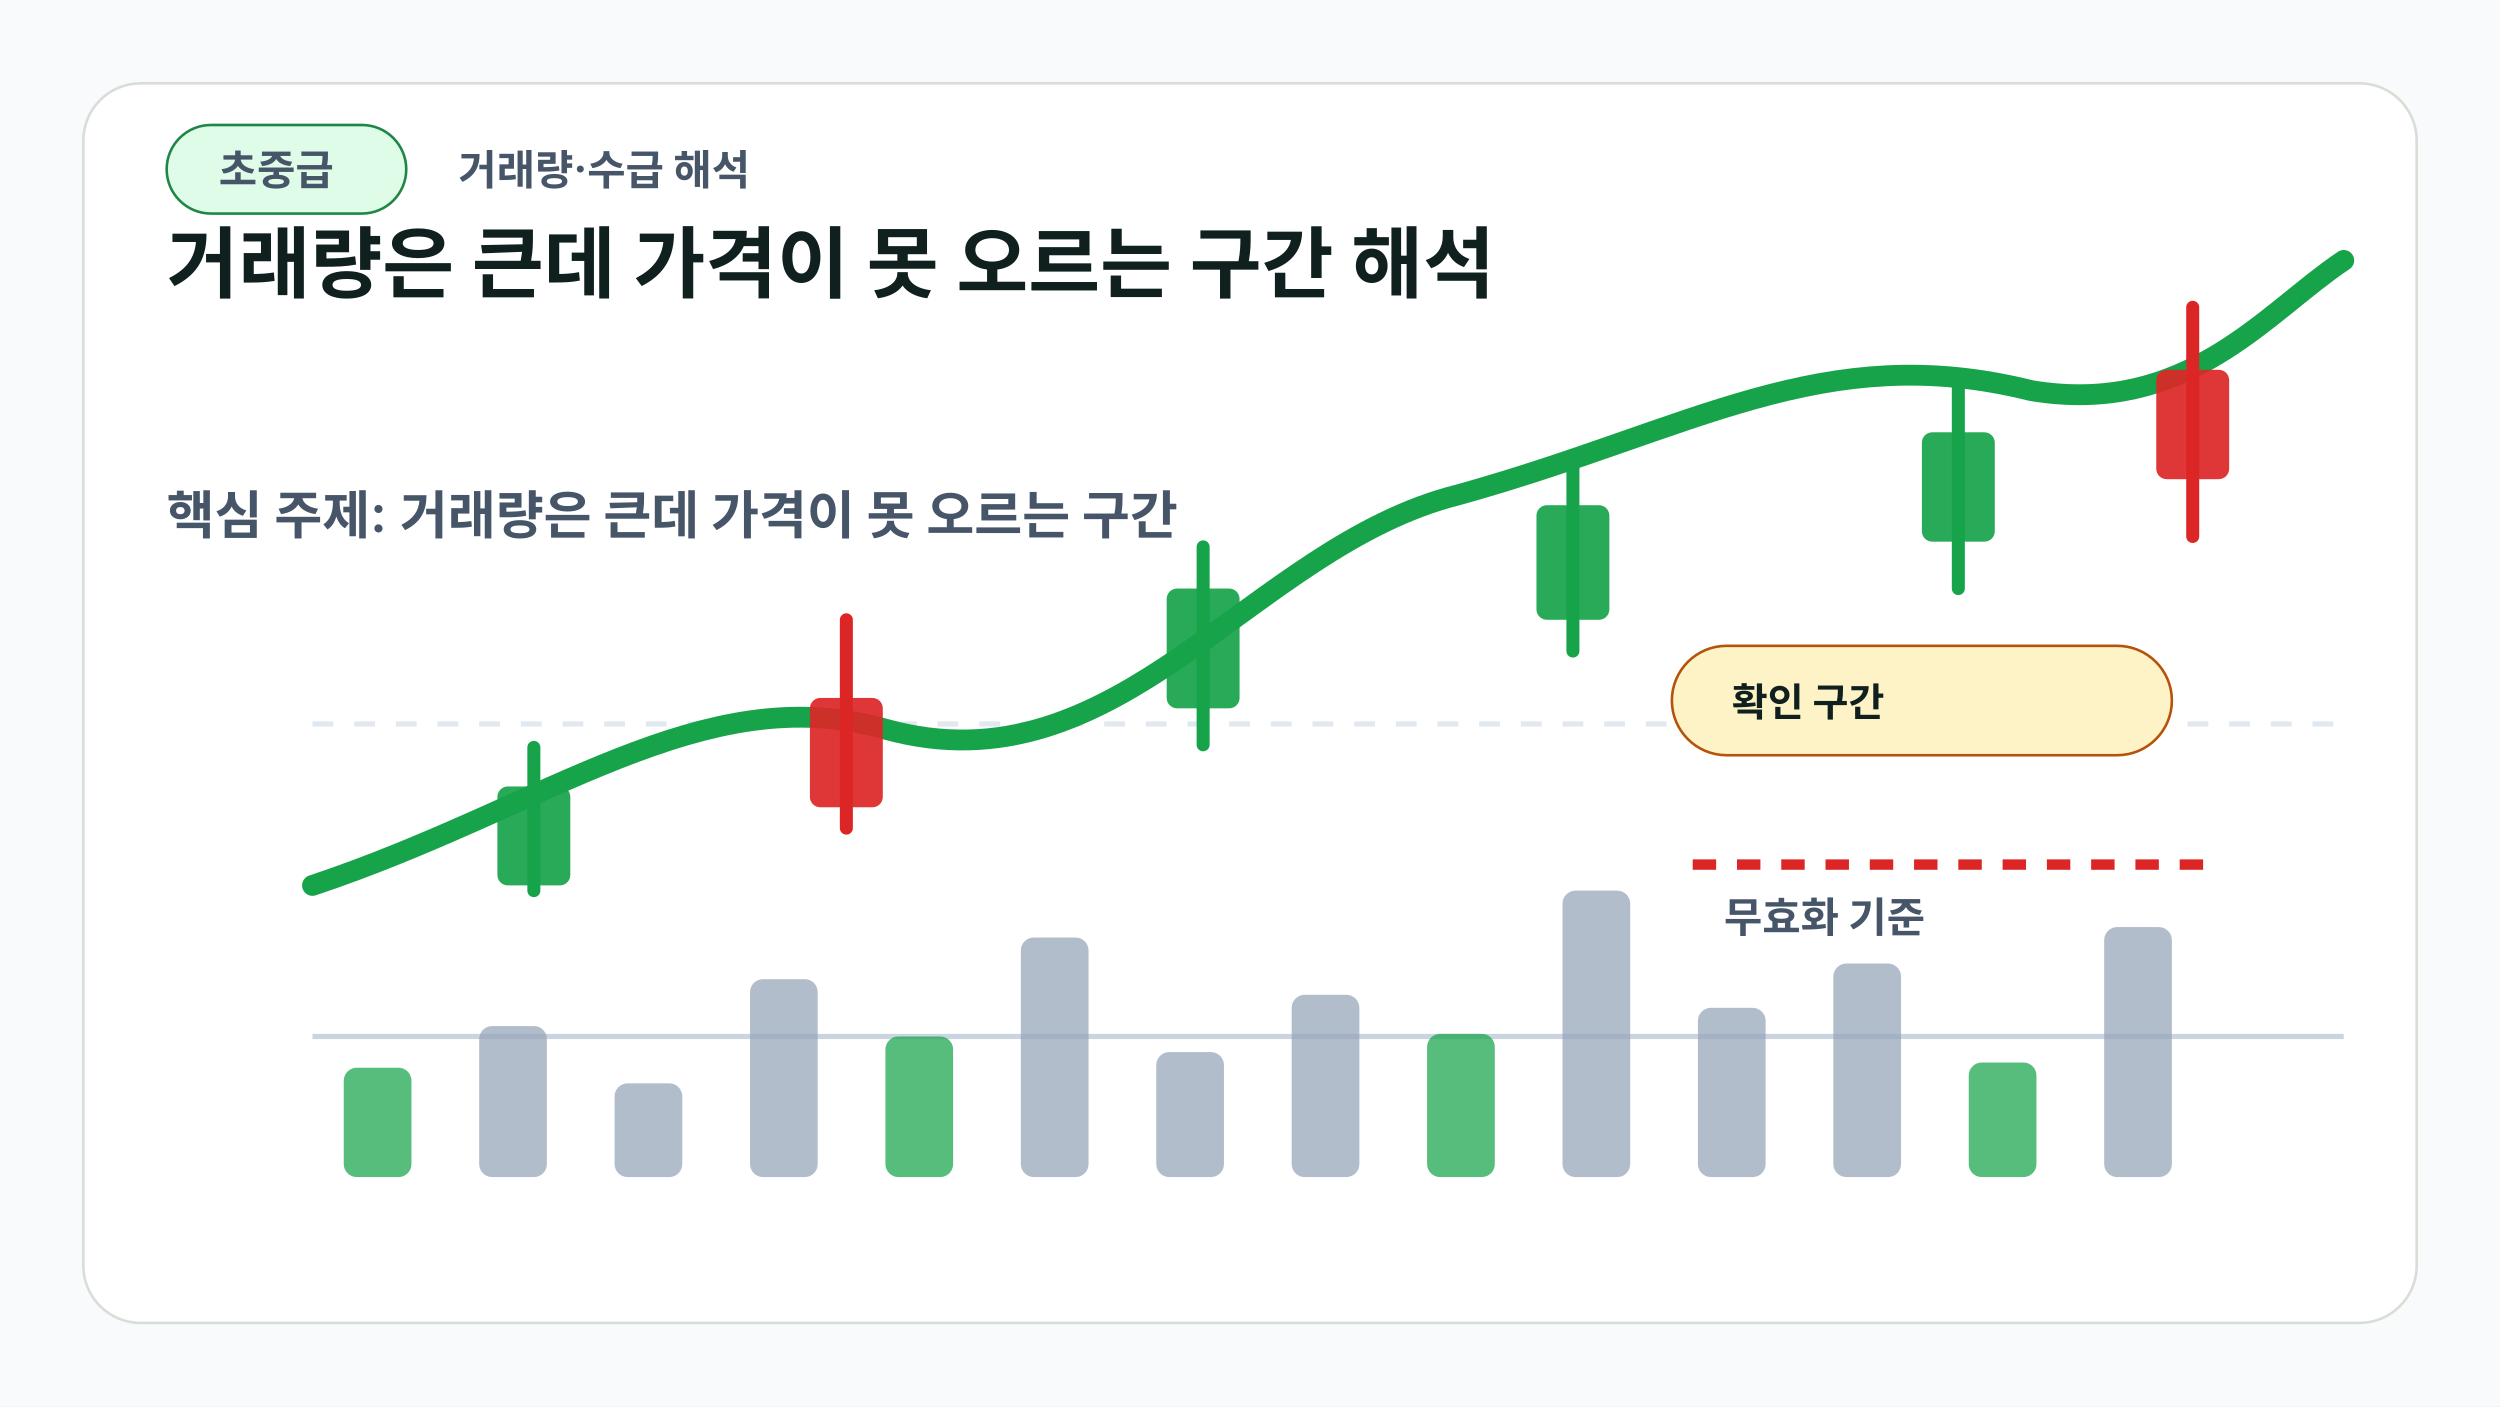
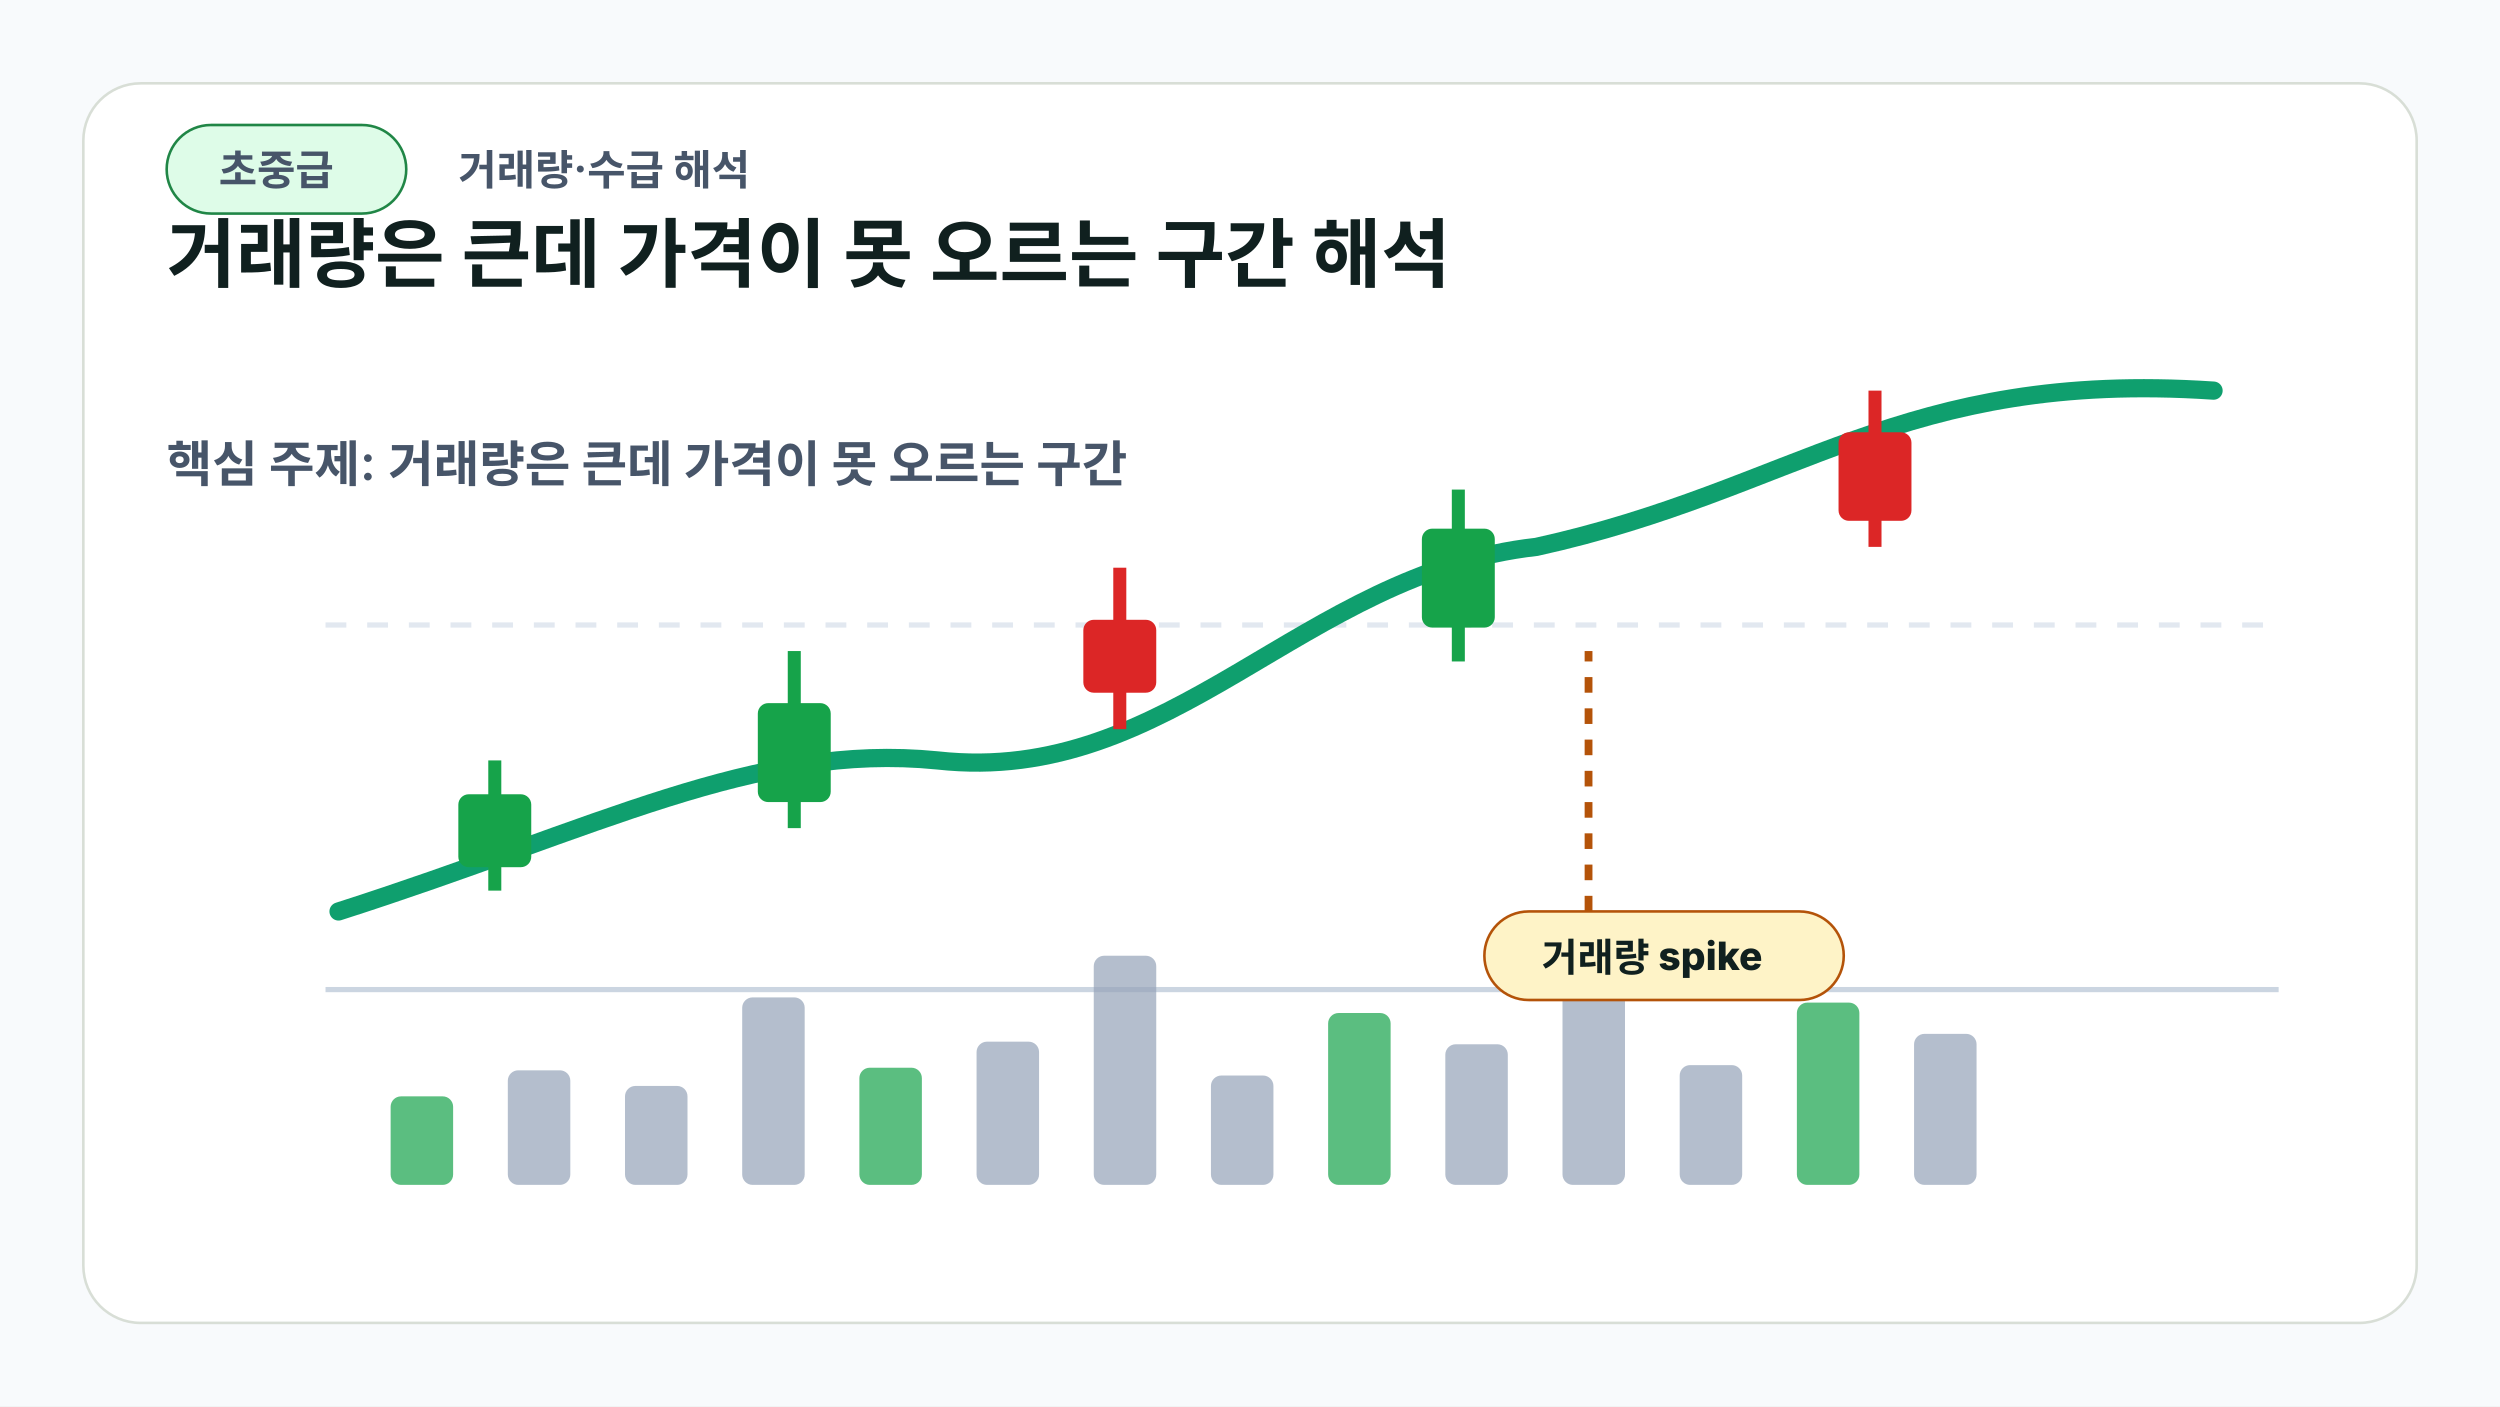
<svg xmlns="http://www.w3.org/2000/svg" width="960" height="540" viewBox="0 0 960 540" role="img" aria-labelledby="title desc">
-   <style>.title{font:800 30px system-ui,-apple-system,Segoe UI,sans-serif;fill:#10201f}.item{font:600 20px system-ui,-apple-system,Segoe UI,sans-serif;fill:#475569}.small{font:700 16px system-ui,-apple-system,Segoe UI,sans-serif;fill:#475569}.label{font:800 15px system-ui,-apple-system,Segoe UI,sans-serif;fill:#10201f}</style>
+   <style>.title{font:800 29px system-ui,-apple-system,Segoe UI,sans-serif;fill:#10201f}.item{font:600 19px system-ui,-apple-system,Segoe UI,sans-serif;fill:#475569}.small{font:700 16px system-ui,-apple-system,Segoe UI,sans-serif;fill:#475569}.label{font:800 15px system-ui,-apple-system,Segoe UI,sans-serif;fill:#10201f}.muted{font:600 14px system-ui,-apple-system,Segoe UI,sans-serif;fill:#64748b}</style>
  <rect width="960" height="540" fill="#f8fafc" />
  <rect x="32" y="32" width="896" height="476" rx="22" fill="white" stroke="#d8ded6" />
  <rect x="64" y="48" width="92" height="34" rx="17" fill="#dcfce7" stroke="#15803d" opacity="0.95" />
  <text x="84" y="71" class="small">초중급</text>
  <text x="176" y="71" class="small">거래량·수급 해석</text>
-   <text x="64" y="112" class="title">거래량은 큰데 가격이 못 오르는 구간 해석</text>
-   <text x="64" y="205" class="item">핵심 주제: 거래량은 큰데 가격이 못 오르는 구간</text>
-   <g transform="translate(0,0)">
-     <line x1="120" y1="398" x2="900" y2="398" stroke="#cbd5e1" stroke-width="2" />
-     <line x1="120" y1="278" x2="900" y2="278" stroke="#e2e8f0" stroke-width="2" stroke-dasharray="8 8" />
-     <path d="M120 340 C210 310 270 260 340 280 C430 305 480 210 560 190 C650 165 700 130 780 150 C840 160 870 120 900 100" fill="none" stroke="#16a34a" stroke-width="8" stroke-linecap="round" stroke-linejoin="round" />
-     <line x1="205" y1="287" x2="205" y2="342" stroke="#16a34a" stroke-width="5" stroke-linecap="round" />
-     <rect x="191" y="302" width="28" height="38" rx="4" fill="#16a34a" opacity="0.92" />
-     <line x1="325" y1="238" x2="325" y2="318" stroke="#dc2626" stroke-width="5" stroke-linecap="round" />
-     <rect x="311" y="268" width="28" height="42" rx="4" fill="#dc2626" opacity="0.92" />
-     <line x1="462" y1="210" x2="462" y2="286" stroke="#16a34a" stroke-width="5" stroke-linecap="round" />
-     <rect x="448" y="226" width="28" height="46" rx="4" fill="#16a34a" opacity="0.92" />
-     <line x1="604" y1="176" x2="604" y2="250" stroke="#16a34a" stroke-width="5" stroke-linecap="round" />
-     <rect x="590" y="194" width="28" height="44" rx="4" fill="#16a34a" opacity="0.92" />
-     <line x1="752" y1="146" x2="752" y2="226" stroke="#16a34a" stroke-width="5" stroke-linecap="round" />
-     <rect x="738" y="166" width="28" height="42" rx="4" fill="#16a34a" opacity="0.92" />
-     <line x1="842" y1="118" x2="842" y2="206" stroke="#dc2626" stroke-width="5" stroke-linecap="round" />
-     <rect x="828" y="142" width="28" height="42" rx="4" fill="#dc2626" opacity="0.92" />
-     <rect x="132" y="410" width="26" height="42" rx="5" fill="#16a34a" opacity="0.72" />
-     <rect x="184" y="394" width="26" height="58" rx="5" fill="#94a3b8" opacity="0.72" />
-     <rect x="236" y="416" width="26" height="36" rx="5" fill="#94a3b8" opacity="0.72" />
-     <rect x="288" y="376" width="26" height="76" rx="5" fill="#94a3b8" opacity="0.72" />
-     <rect x="340" y="398" width="26" height="54" rx="5" fill="#16a34a" opacity="0.72" />
-     <rect x="392" y="360" width="26" height="92" rx="5" fill="#94a3b8" opacity="0.72" />
-     <rect x="444" y="404" width="26" height="48" rx="5" fill="#94a3b8" opacity="0.72" />
-     <rect x="496" y="382" width="26" height="70" rx="5" fill="#94a3b8" opacity="0.72" />
-     <rect x="548" y="397" width="26" height="55" rx="5" fill="#16a34a" opacity="0.72" />
-     <rect x="600" y="342" width="26" height="110" rx="5" fill="#94a3b8" opacity="0.72" />
-     <rect x="652" y="387" width="26" height="65" rx="5" fill="#94a3b8" opacity="0.72" />
-     <rect x="704" y="370" width="26" height="82" rx="5" fill="#94a3b8" opacity="0.72" />
-     <rect x="756" y="408" width="26" height="44" rx="5" fill="#16a34a" opacity="0.72" />
-     <rect x="808" y="356" width="26" height="96" rx="5" fill="#94a3b8" opacity="0.72" />
-     <rect x="642" y="248" width="192" height="42" rx="21" fill="#fef3c7" stroke="#b45309" />
-     <text x="665" y="275" class="label">확인 구간</text>
-     <line x1="650" y1="332" x2="852" y2="332" stroke="#dc2626" stroke-width="4" stroke-dasharray="9 8" />
-     <text x="662" y="358" class="small">무효화 기준</text>
+   <text x="64" y="108" class="title">거래량은 큰데 가격이 못 오르는 구간 해석</text>
+   <text x="64" y="185" class="item">핵심 주제: 거래량은 큰데 가격이 못 오르는 구간</text>
+   <g>
+     <line x1="125" y1="380" x2="875" y2="380" stroke="#cbd5e1" stroke-width="2" />
+     <line x1="125" y1="240" x2="875" y2="240" stroke="#e2e8f0" stroke-width="2" stroke-dasharray="8 8" />
+     <path d="M130 350 C230 318 290 285 360 292 C450 302 500 220 590 210 C690 188 730 142 850 150" fill="none" stroke="#0f9f6e" stroke-width="7" stroke-linecap="round" />
+     <line x1="190" y1="342" x2="190" y2="292" stroke="#16a34a" stroke-width="5" />
+     <rect x="176" y="305" width="28" height="28" rx="4" fill="#16a34a" />
+     <line x1="305" y1="318" x2="305" y2="250" stroke="#16a34a" stroke-width="5" />
+     <rect x="291" y="270" width="28" height="38" rx="4" fill="#16a34a" />
+     <line x1="430" y1="280" x2="430" y2="218" stroke="#dc2626" stroke-width="5" />
+     <rect x="416" y="238" width="28" height="28" rx="4" fill="#dc2626" />
+     <line x1="560" y1="254" x2="560" y2="188" stroke="#16a34a" stroke-width="5" />
+     <rect x="546" y="203" width="28" height="38" rx="4" fill="#16a34a" />
+     <line x1="720" y1="210" x2="720" y2="150" stroke="#dc2626" stroke-width="5" />
+     <rect x="706" y="166" width="28" height="34" rx="4" fill="#dc2626" />
+     <rect x="150" y="421" width="24" height="34" rx="4" fill="#16a34a" opacity=".7" />
+     <rect x="195" y="411" width="24" height="44" rx="4" fill="#94a3b8" opacity=".7" />
+     <rect x="240" y="417" width="24" height="38" rx="4" fill="#94a3b8" opacity=".7" />
+     <rect x="285" y="383" width="24" height="72" rx="4" fill="#94a3b8" opacity=".7" />
+     <rect x="330" y="410" width="24" height="45" rx="4" fill="#16a34a" opacity=".7" />
+     <rect x="375" y="400" width="24" height="55" rx="4" fill="#94a3b8" opacity=".7" />
+     <rect x="420" y="367" width="24" height="88" rx="4" fill="#94a3b8" opacity=".7" />
+     <rect x="465" y="413" width="24" height="42" rx="4" fill="#94a3b8" opacity=".7" />
+     <rect x="510" y="389" width="24" height="66" rx="4" fill="#16a34a" opacity=".7" />
+     <rect x="555" y="401" width="24" height="54" rx="4" fill="#94a3b8" opacity=".7" />
+     <rect x="600" y="353" width="24" height="102" rx="4" fill="#94a3b8" opacity=".7" />
+     <rect x="645" y="409" width="24" height="46" rx="4" fill="#94a3b8" opacity=".7" />
+     <rect x="690" y="385" width="24" height="70" rx="4" fill="#16a34a" opacity=".7" />
+     <rect x="735" y="397" width="24" height="58" rx="4" fill="#94a3b8" opacity=".7" />
+     <rect x="570" y="350" width="138" height="34" rx="17" fill="#fef3c7" stroke="#b45309" />
+     <text x="592" y="373" class="label">거래량 spike</text>
+     <line x1="610" y1="350" x2="610" y2="250" stroke="#b45309" stroke-width="3" stroke-dasharray="6 6" />
  </g>
</svg>
